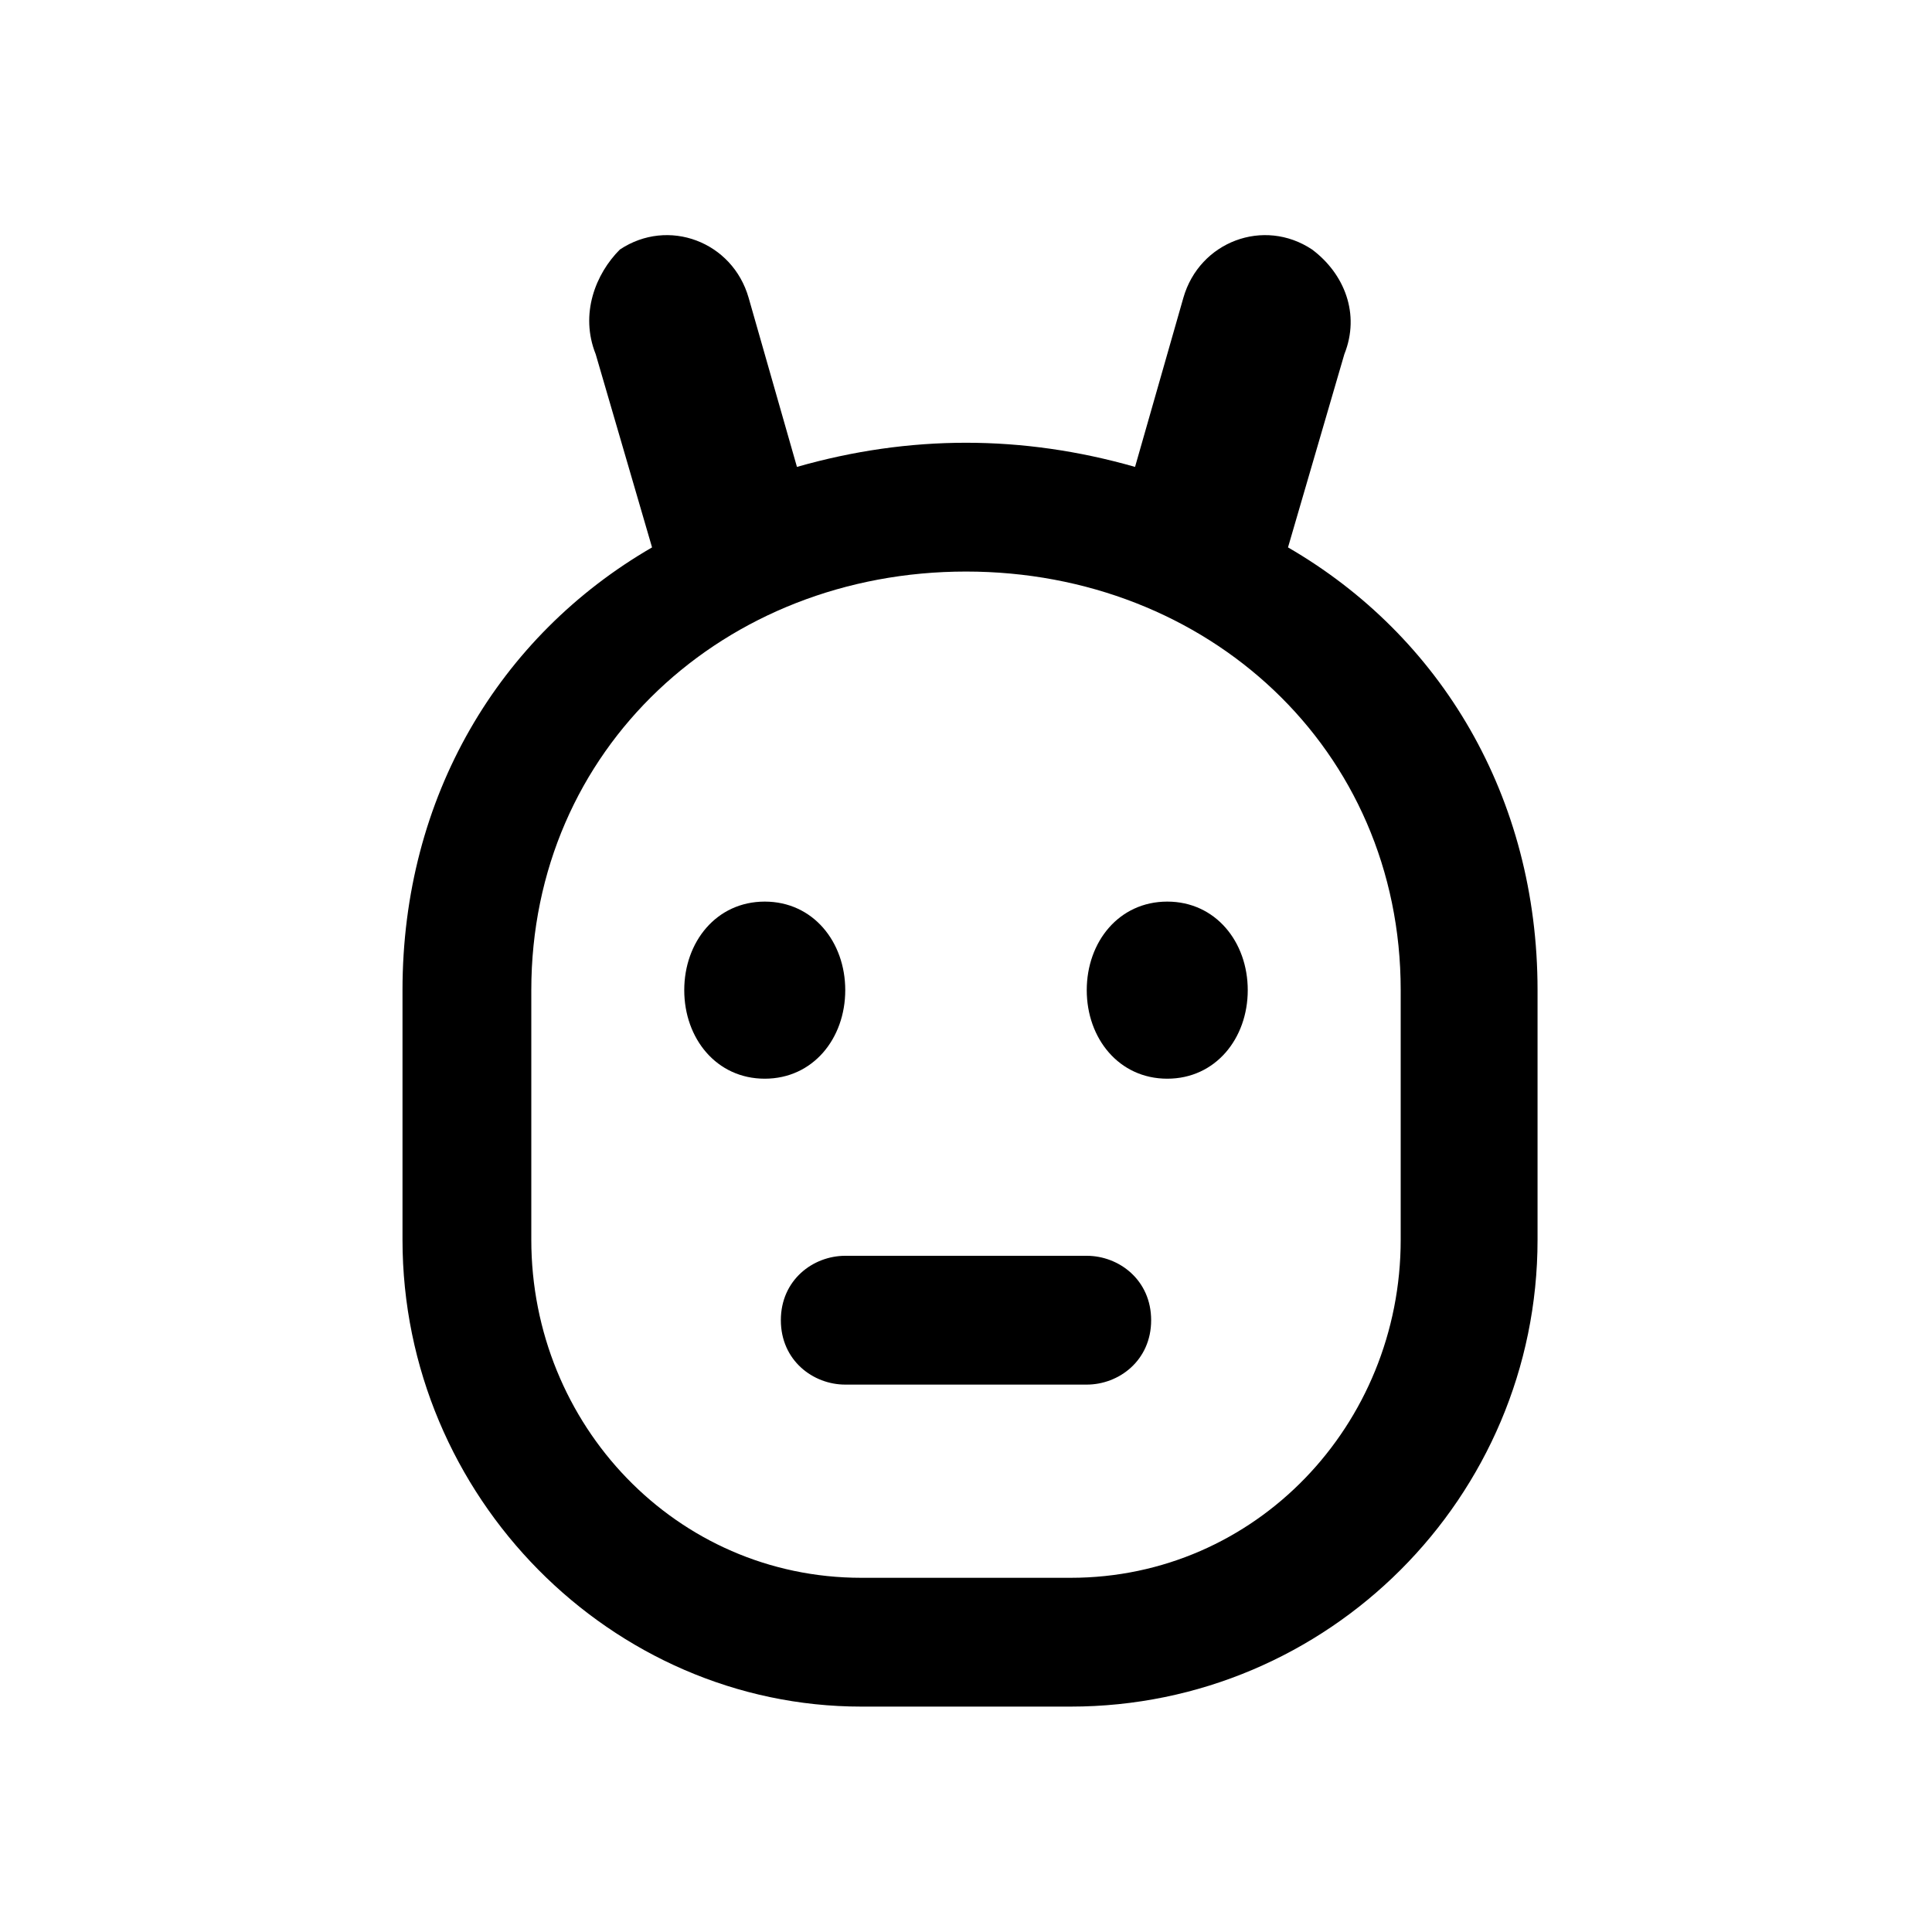
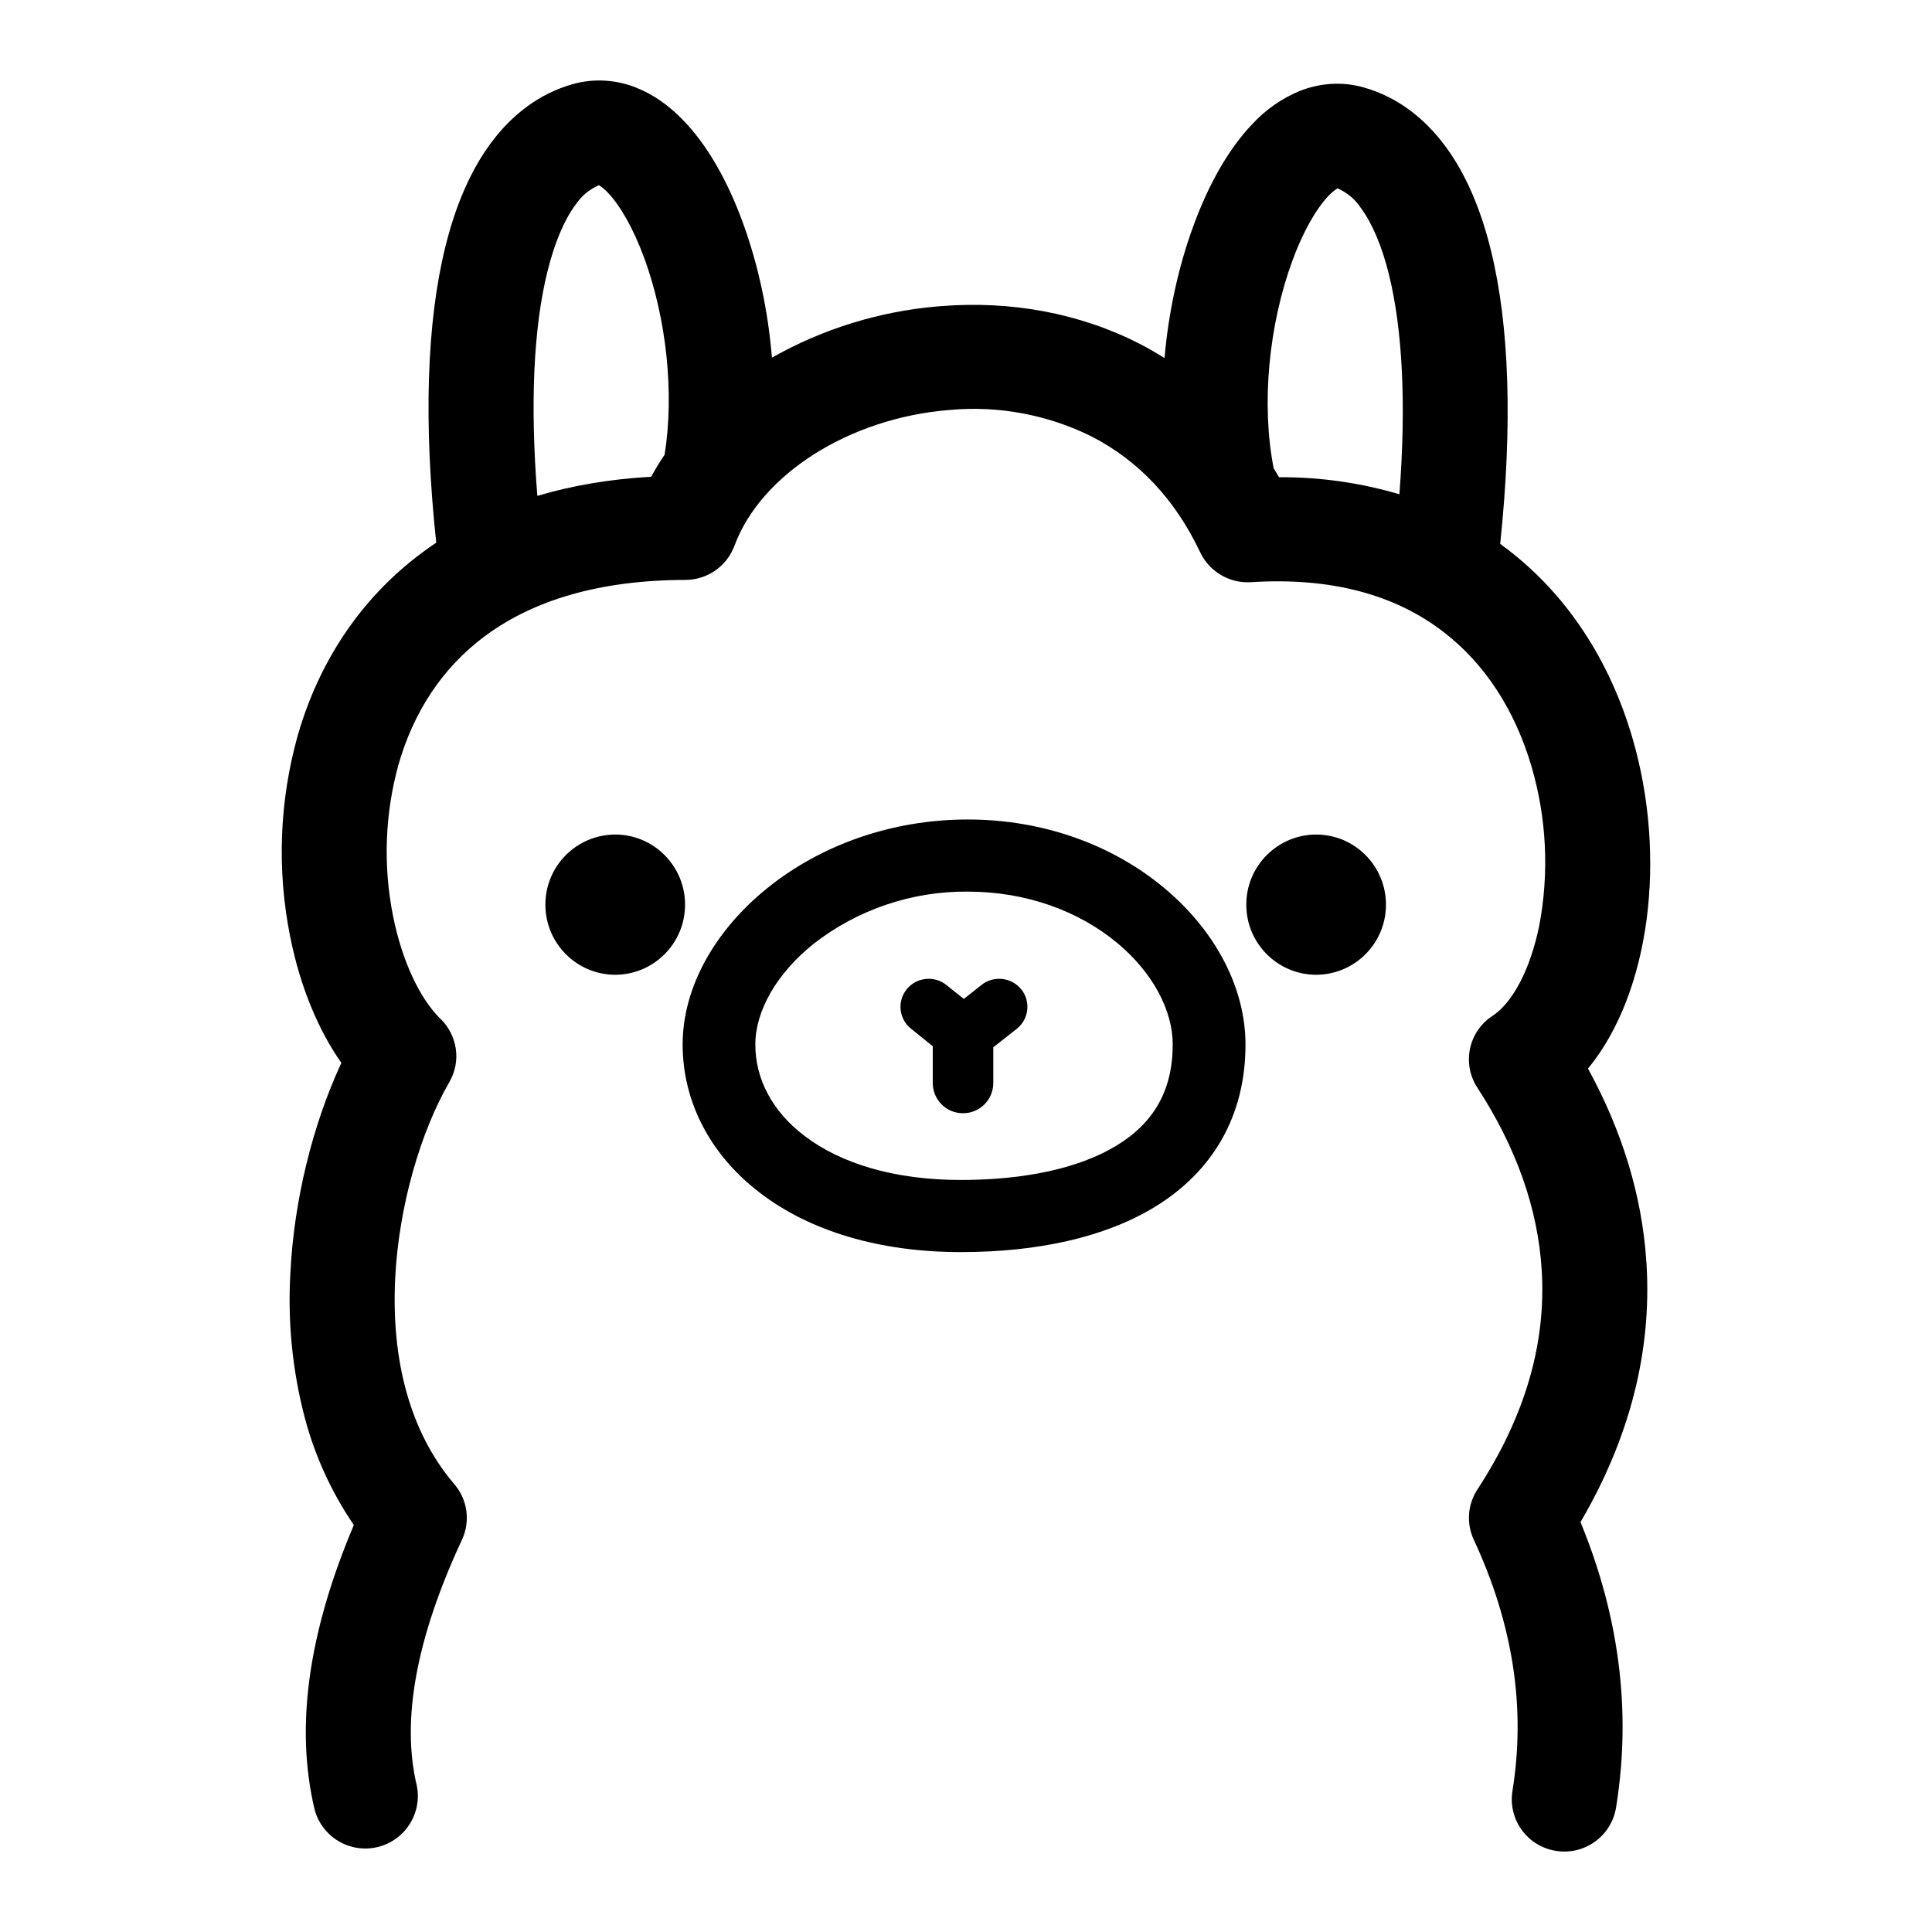
- <svg xmlns="http://www.w3.org/2000/svg" viewBox="0 0 24 24">
-   <path fill="currentColor" d="M7.7 3.1c.6-.4 1.4-.1 1.6.6l.6 2.1c.7-.2 1.4-.3 2.1-.3s1.4.1 2.1.3l.6-2.1c.2-.7 1-1 1.6-.6.4.3.6.8.4 1.3l-.7 2.4c1.9 1.1 3.1 3.1 3.1 5.5v3.1c0 3.2-2.6 5.8-5.8 5.8h-2.6C7.6 21.2 5 18.6 5 15.4v-3.1c0-2.4 1.2-4.4 3.1-5.5l-.7-2.4c-.2-.5 0-1 .3-1.3Zm4.3 4c-3 0-5.4 2.2-5.4 5.2v3.1c0 2.3 1.8 4.2 4.1 4.2h2.6c2.3 0 4.1-1.9 4.1-4.2v-3.1c0-3-2.4-5.2-5.4-5.2Zm-2.5 4.1c.6 0 1 .5 1 1.1s-.4 1.1-1 1.1-1-.5-1-1.1.4-1.1 1-1.1Zm5 0c.6 0 1 .5 1 1.1s-.4 1.1-1 1.1-1-.5-1-1.1.4-1.1 1-1.1Zm-4 4.4h3c.4 0 .8.3.8.8s-.4.8-.8.8h-3c-.4 0-.8-.3-.8-.8s.4-.8.8-.8Z" />
+ <svg xmlns="http://www.w3.org/2000/svg" fill="currentColor" fill-rule="evenodd" height="1em" style="flex:none;line-height:1" viewBox="0 0 24 24" width="1em">
+   <path d="M7.905 1.09c.216.085.411.225.588.41.295.306.544.744.734 1.263.191.522.315 1.1.362 1.68a5.054 5.054 0 012.049-.636l.051-.004c.87-.07 1.73.087 2.48.474.101.053.2.11.297.17.05-.569.172-1.134.36-1.644.19-.52.439-.957.733-1.264a1.67 1.67 0 01.589-.41c.257-.1.53-.118.796-.042.401.114.745.368 1.016.737.248.337.434.769.561 1.287.23.934.27 2.163.115 3.645l.053.04.026.019c.757.576 1.284 1.397 1.563 2.35.435 1.487.216 3.155-.534 4.088l-.018.021.002.003c.417.762.67 1.567.724 2.4l.002.03c.064 1.065-.2 2.137-.814 3.19l-.007.01.01.024c.472 1.157.62 2.322.438 3.486l-.006.039a.651.651 0 01-.747.536.648.648 0 01-.54-.742c.167-1.033.01-2.069-.48-3.123a.643.643 0 01.04-.617l.004-.006c.604-.924.854-1.83.8-2.72-.046-.779-.325-1.544-.8-2.273a.644.644 0 01.18-.886l.009-.006c.243-.159.467-.565.58-1.12a4.229 4.229 0 00-.095-1.974c-.205-.7-.58-1.284-1.105-1.683-.595-.454-1.383-.673-2.38-.61a.653.653 0 01-.632-.371c-.314-.665-.772-1.141-1.343-1.436a3.288 3.288 0 00-1.772-.332c-1.245.099-2.343.801-2.67 1.686a.652.652 0 01-.61.425c-1.067.002-1.893.252-2.497.703-.522.39-.878.935-1.066 1.588a4.07 4.07 0 00-.068 1.886c.112.558.331 1.02.582 1.269l.008.007c.212.207.257.53.109.785-.36.622-.629 1.549-.673 2.44-.05 1.018.186 1.902.719 2.536l.016.019a.643.643 0 01.095.69c-.576 1.236-.753 2.252-.562 3.052a.652.652 0 01-1.269.298c-.243-1.018-.078-2.184.473-3.498l.014-.035-.008-.012a4.339 4.339 0 01-.598-1.309l-.005-.019a5.764 5.764 0 01-.177-1.785c.044-.91.278-1.842.622-2.59l.012-.026-.002-.002c-.293-.418-.51-.953-.63-1.545l-.005-.024a5.352 5.352 0 01.093-2.49c.262-.915.777-1.701 1.536-2.269.06-.045.123-.09.186-.132-.159-1.493-.119-2.73.112-3.67.127-.518.314-.95.562-1.287.27-.368.614-.622 1.015-.737.266-.076.54-.059.797.042zm4.116 9.09c.936 0 1.8.313 2.446.855.63.527 1.005 1.235 1.005 1.94 0 .888-.406 1.58-1.133 2.022-.62.375-1.451.557-2.403.557-1.009 0-1.871-.259-2.493-.734-.617-.47-.963-1.13-.963-1.845 0-.707.398-1.417 1.056-1.946.668-.537 1.55-.849 2.485-.849zm0 .896a3.07 3.07 0 00-1.916.65c-.461.37-.722.835-.722 1.25 0 .428.21.829.61 1.134.455.347 1.124.548 1.943.548.799 0 1.473-.147 1.932-.426.463-.28.7-.686.7-1.257 0-.423-.246-.89-.683-1.256-.484-.405-1.14-.643-1.864-.643zm.662 1.21l.004.004c.12.151.095.37-.056.49l-.292.23v.446a.375.375 0 01-.376.373.375.375 0 01-.376-.373v-.46l-.271-.218a.347.347 0 01-.052-.49.353.353 0 01.494-.051l.215.172.22-.174a.353.353 0 01.49.051zm-5.04-1.919c.478 0 .867.39.867.871a.87.87 0 01-.868.871.87.87 0 01-.867-.87.87.87 0 01.867-.872zm8.706 0c.48 0 .868.39.868.871a.87.87 0 01-.868.871.87.87 0 01-.867-.87.87.87 0 01.867-.872zM7.44 2.3l-.003.002a.659.659 0 00-.285.238l-.005.006c-.138.189-.258.467-.348.832-.17.692-.216 1.631-.124 2.782.43-.128.899-.208 1.404-.237l.01-.001.019-.034c.046-.082.095-.161.148-.239.123-.771.022-1.692-.253-2.444-.134-.364-.297-.65-.453-.813a.628.628 0 00-.107-.09L7.44 2.3zm9.174.04l-.002.001a.628.628 0 00-.107.09c-.156.163-.32.45-.453.814-.29.794-.387 1.776-.23 2.572l.058.097.008.014h.03a5.184 5.184 0 011.466.212c.086-1.124.038-2.043-.128-2.722-.09-.365-.21-.643-.349-.832l-.004-.006a.659.659 0 00-.285-.239h-.004z" />
</svg>
